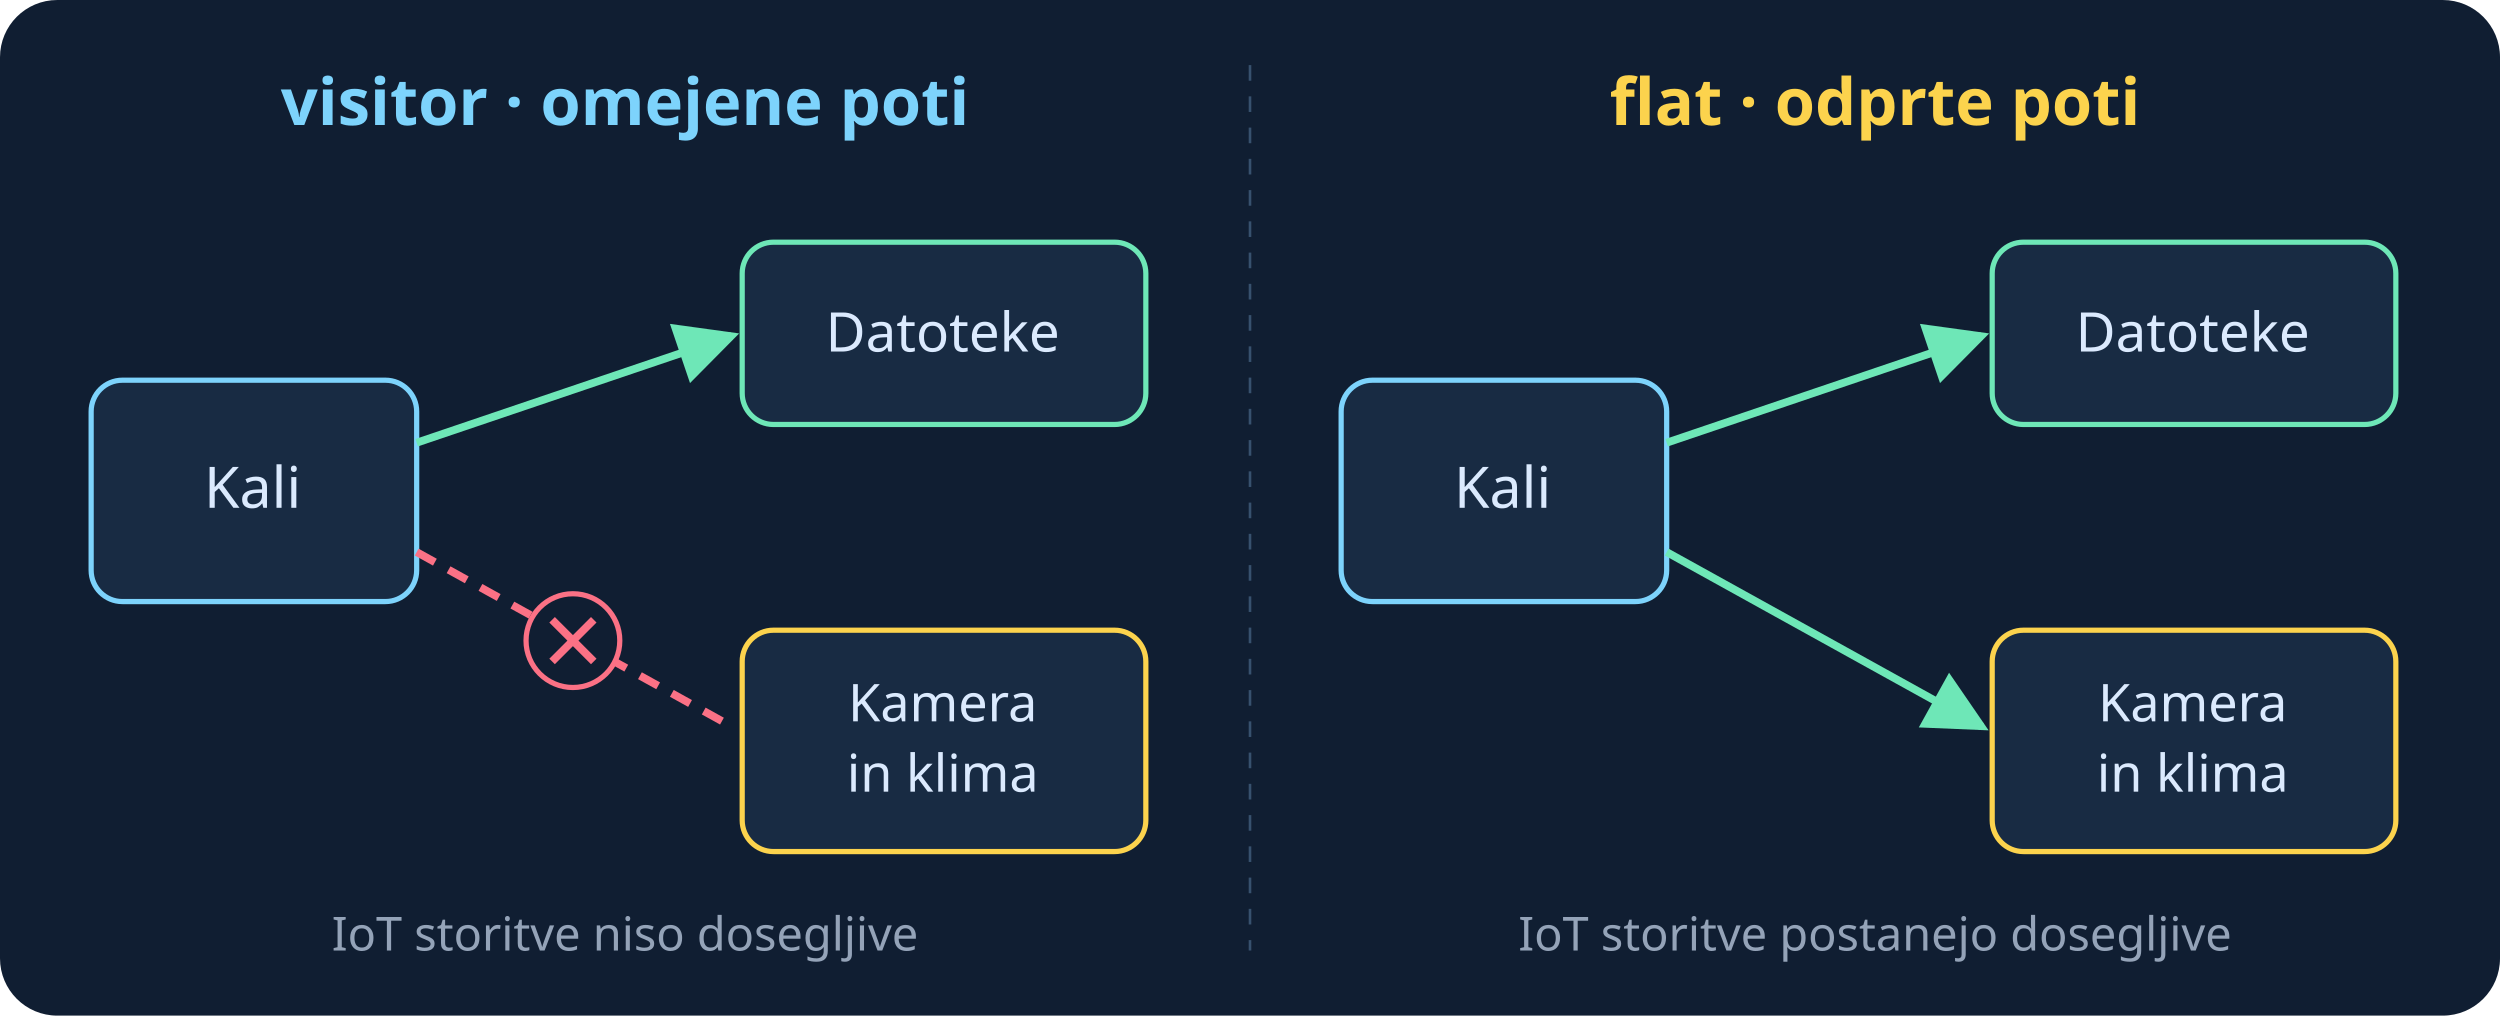
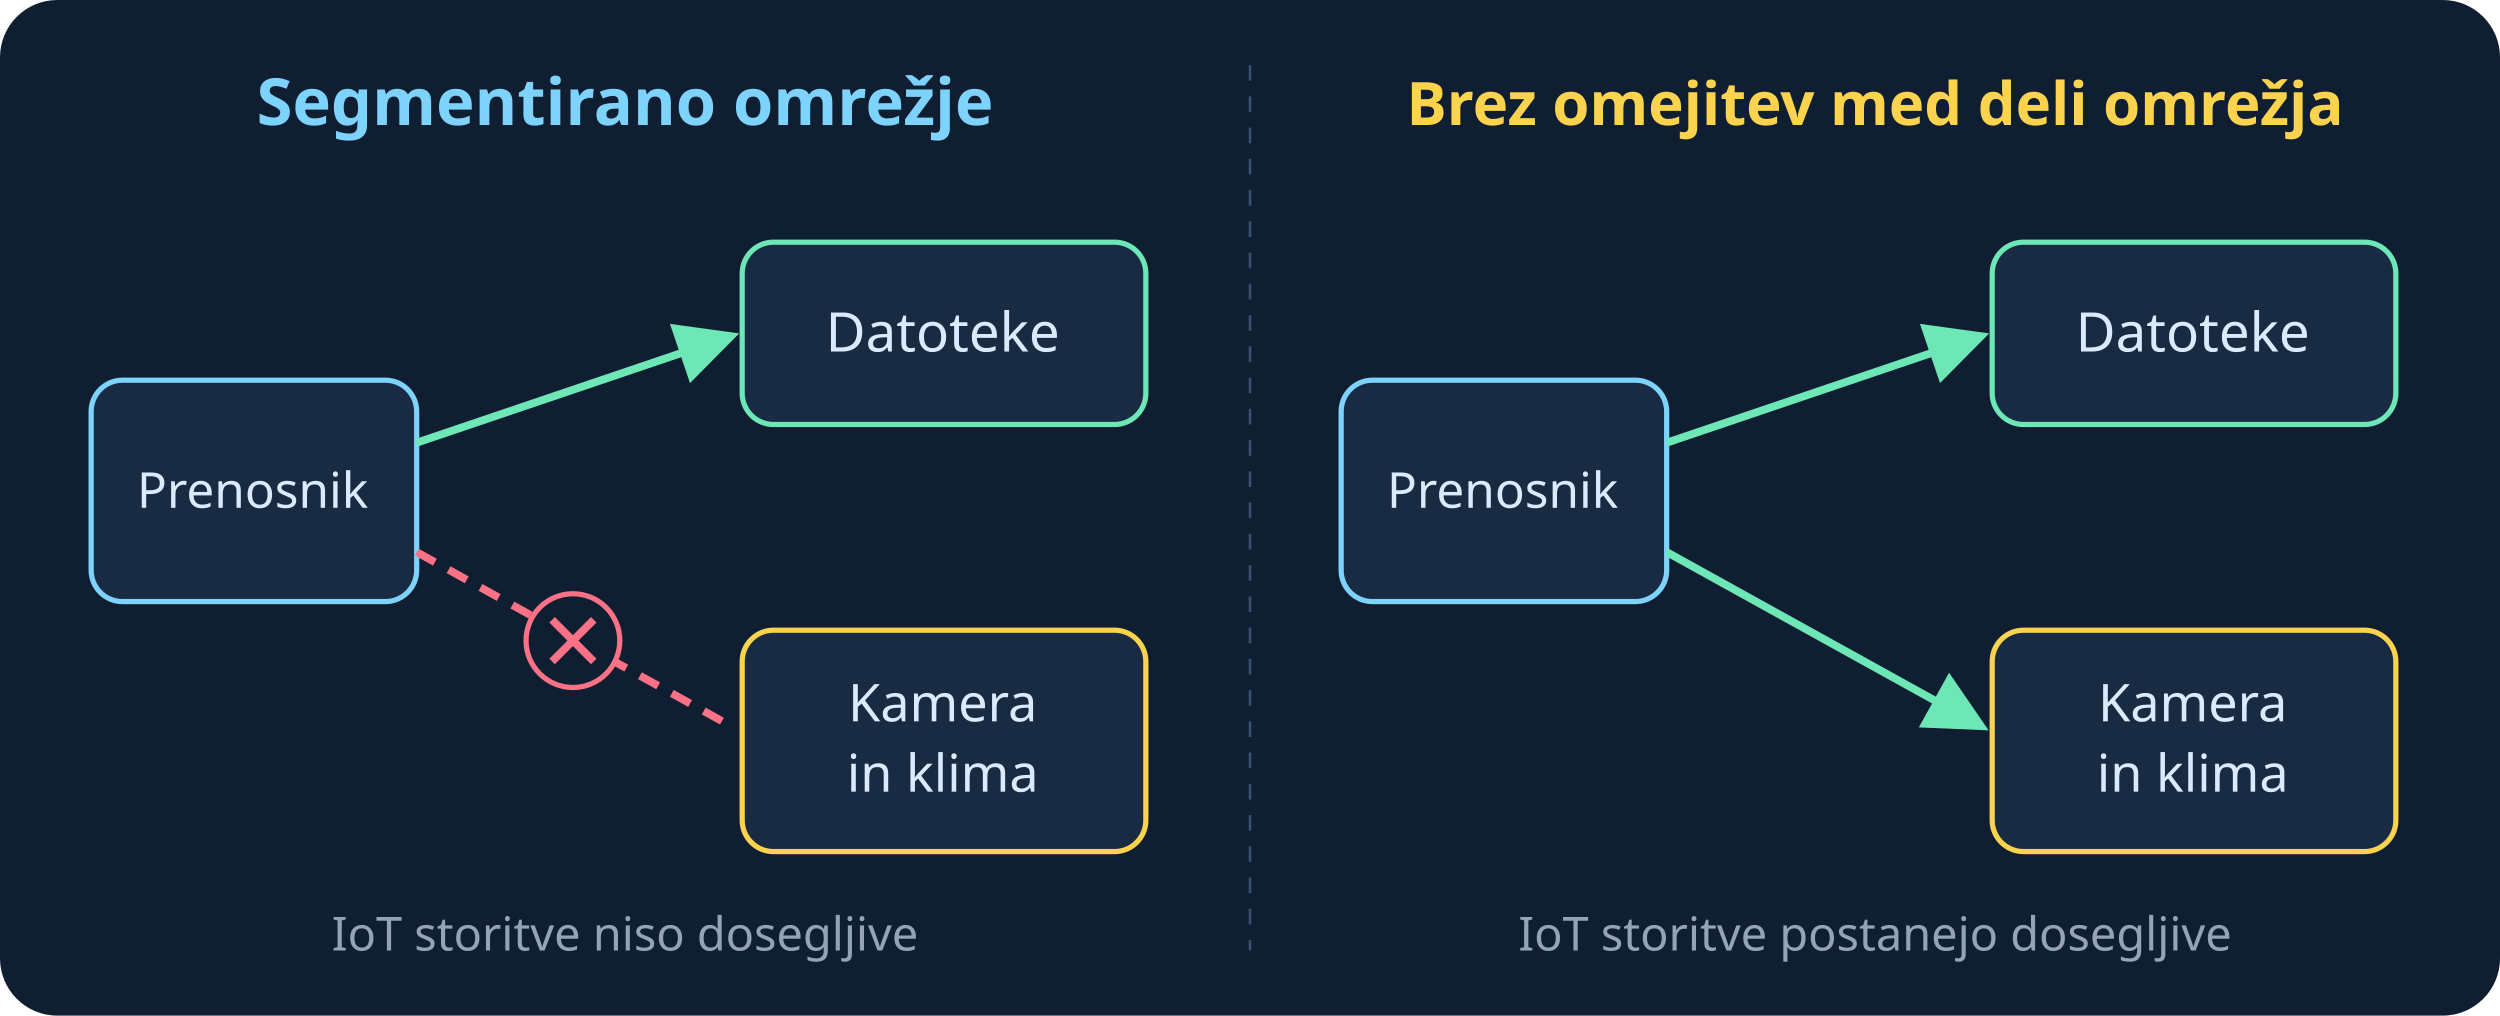
<svg xmlns="http://www.w3.org/2000/svg" viewBox="0 0 960 390" role="img" aria-labelledby="title desc">
  <defs>
    <marker id="arrow" markerWidth="8" markerHeight="8" refX="7" refY="4" orient="auto">
      <path d="M0 0L8 4L0 8" fill="#6ee7b7" />
    </marker>
  </defs>
  <rect width="960" height="390" rx="22" fill="#101e32" />
  <g font-family="system-ui,sans-serif" text-anchor="middle">
    <path d="M480 25V365" stroke="#37516e" stroke-dasharray="6 6" />
-     <text x="240" y="48" fill="#7dd3fc" font-size="25" font-weight="650">visitor · omejene poti</text>
-     <text x="720" y="48" fill="#fcd34d" font-size="25" font-weight="650">flat · odprte poti</text>
+     <text x="240" y="48" fill="#7dd3fc" font-size="25" font-weight="650">Segmentirano omrežje</text>
+     <text x="720" y="48" fill="#fcd34d" font-size="23" font-weight="650">Brez omejitev med deli omrežja</text>
    <g fill="#182b43" stroke="#7dd3fc" stroke-width="2">
      <rect x="35" y="146" width="125" height="85" rx="12" />
      <rect x="515" y="146" width="125" height="85" rx="12" />
    </g>
-     <g fill="#dbeafe" font-size="22">
-       <text x="97" y="195">Kali</text>
-       <text x="577" y="195">Kali</text>
+     <g fill="#dbeafe" font-size="19">
+       <text x="97" y="195">Prenosnik</text>
+       <text x="577" y="195">Prenosnik</text>
    </g>
    <g fill="#182b43" stroke="#6ee7b7" stroke-width="2">
      <rect x="285" y="93" width="155" height="70" rx="12" />
      <rect x="765" y="93" width="155" height="70" rx="12" />
    </g>
    <g fill="#dbeafe" font-size="21">
      <text x="362" y="135">Datoteke</text>
      <text x="842" y="135">Datoteke</text>
    </g>
    <g fill="#182b43" stroke="#fcd34d" stroke-width="2">
      <rect x="285" y="242" width="155" height="85" rx="12" />
      <rect x="765" y="242" width="155" height="85" rx="12" />
    </g>
    <g fill="#dbeafe" font-size="20">
      <text x="362" y="277">Kamera</text>
      <text x="362" y="304">in klima</text>
      <text x="842" y="277">Kamera</text>
      <text x="842" y="304">in klima</text>
    </g>
    <g fill="none" stroke="#6ee7b7" stroke-width="3" marker-end="url(#arrow)">
      <path d="M160 170L281 129" />
      <path d="M640 170L761 129" />
      <path d="M640 212L761 279" />
    </g>
    <path d="M160 212L281 279" fill="none" stroke="#fb7185" stroke-width="3" stroke-dasharray="8 6" />
    <circle cx="220" cy="246" r="18" fill="#101e32" stroke="#fb7185" stroke-width="2" />
    <path d="M212 238L228 254M228 238L212 254" stroke="#fb7185" stroke-width="3" />
    <text x="240" y="365" fill="#94a3b8" font-size="18">IoT storitve niso dosegljive</text>
    <text x="720" y="365" fill="#94a3b8" font-size="18">IoT storitve postanejo dosegljive</text>
  </g>
</svg>
